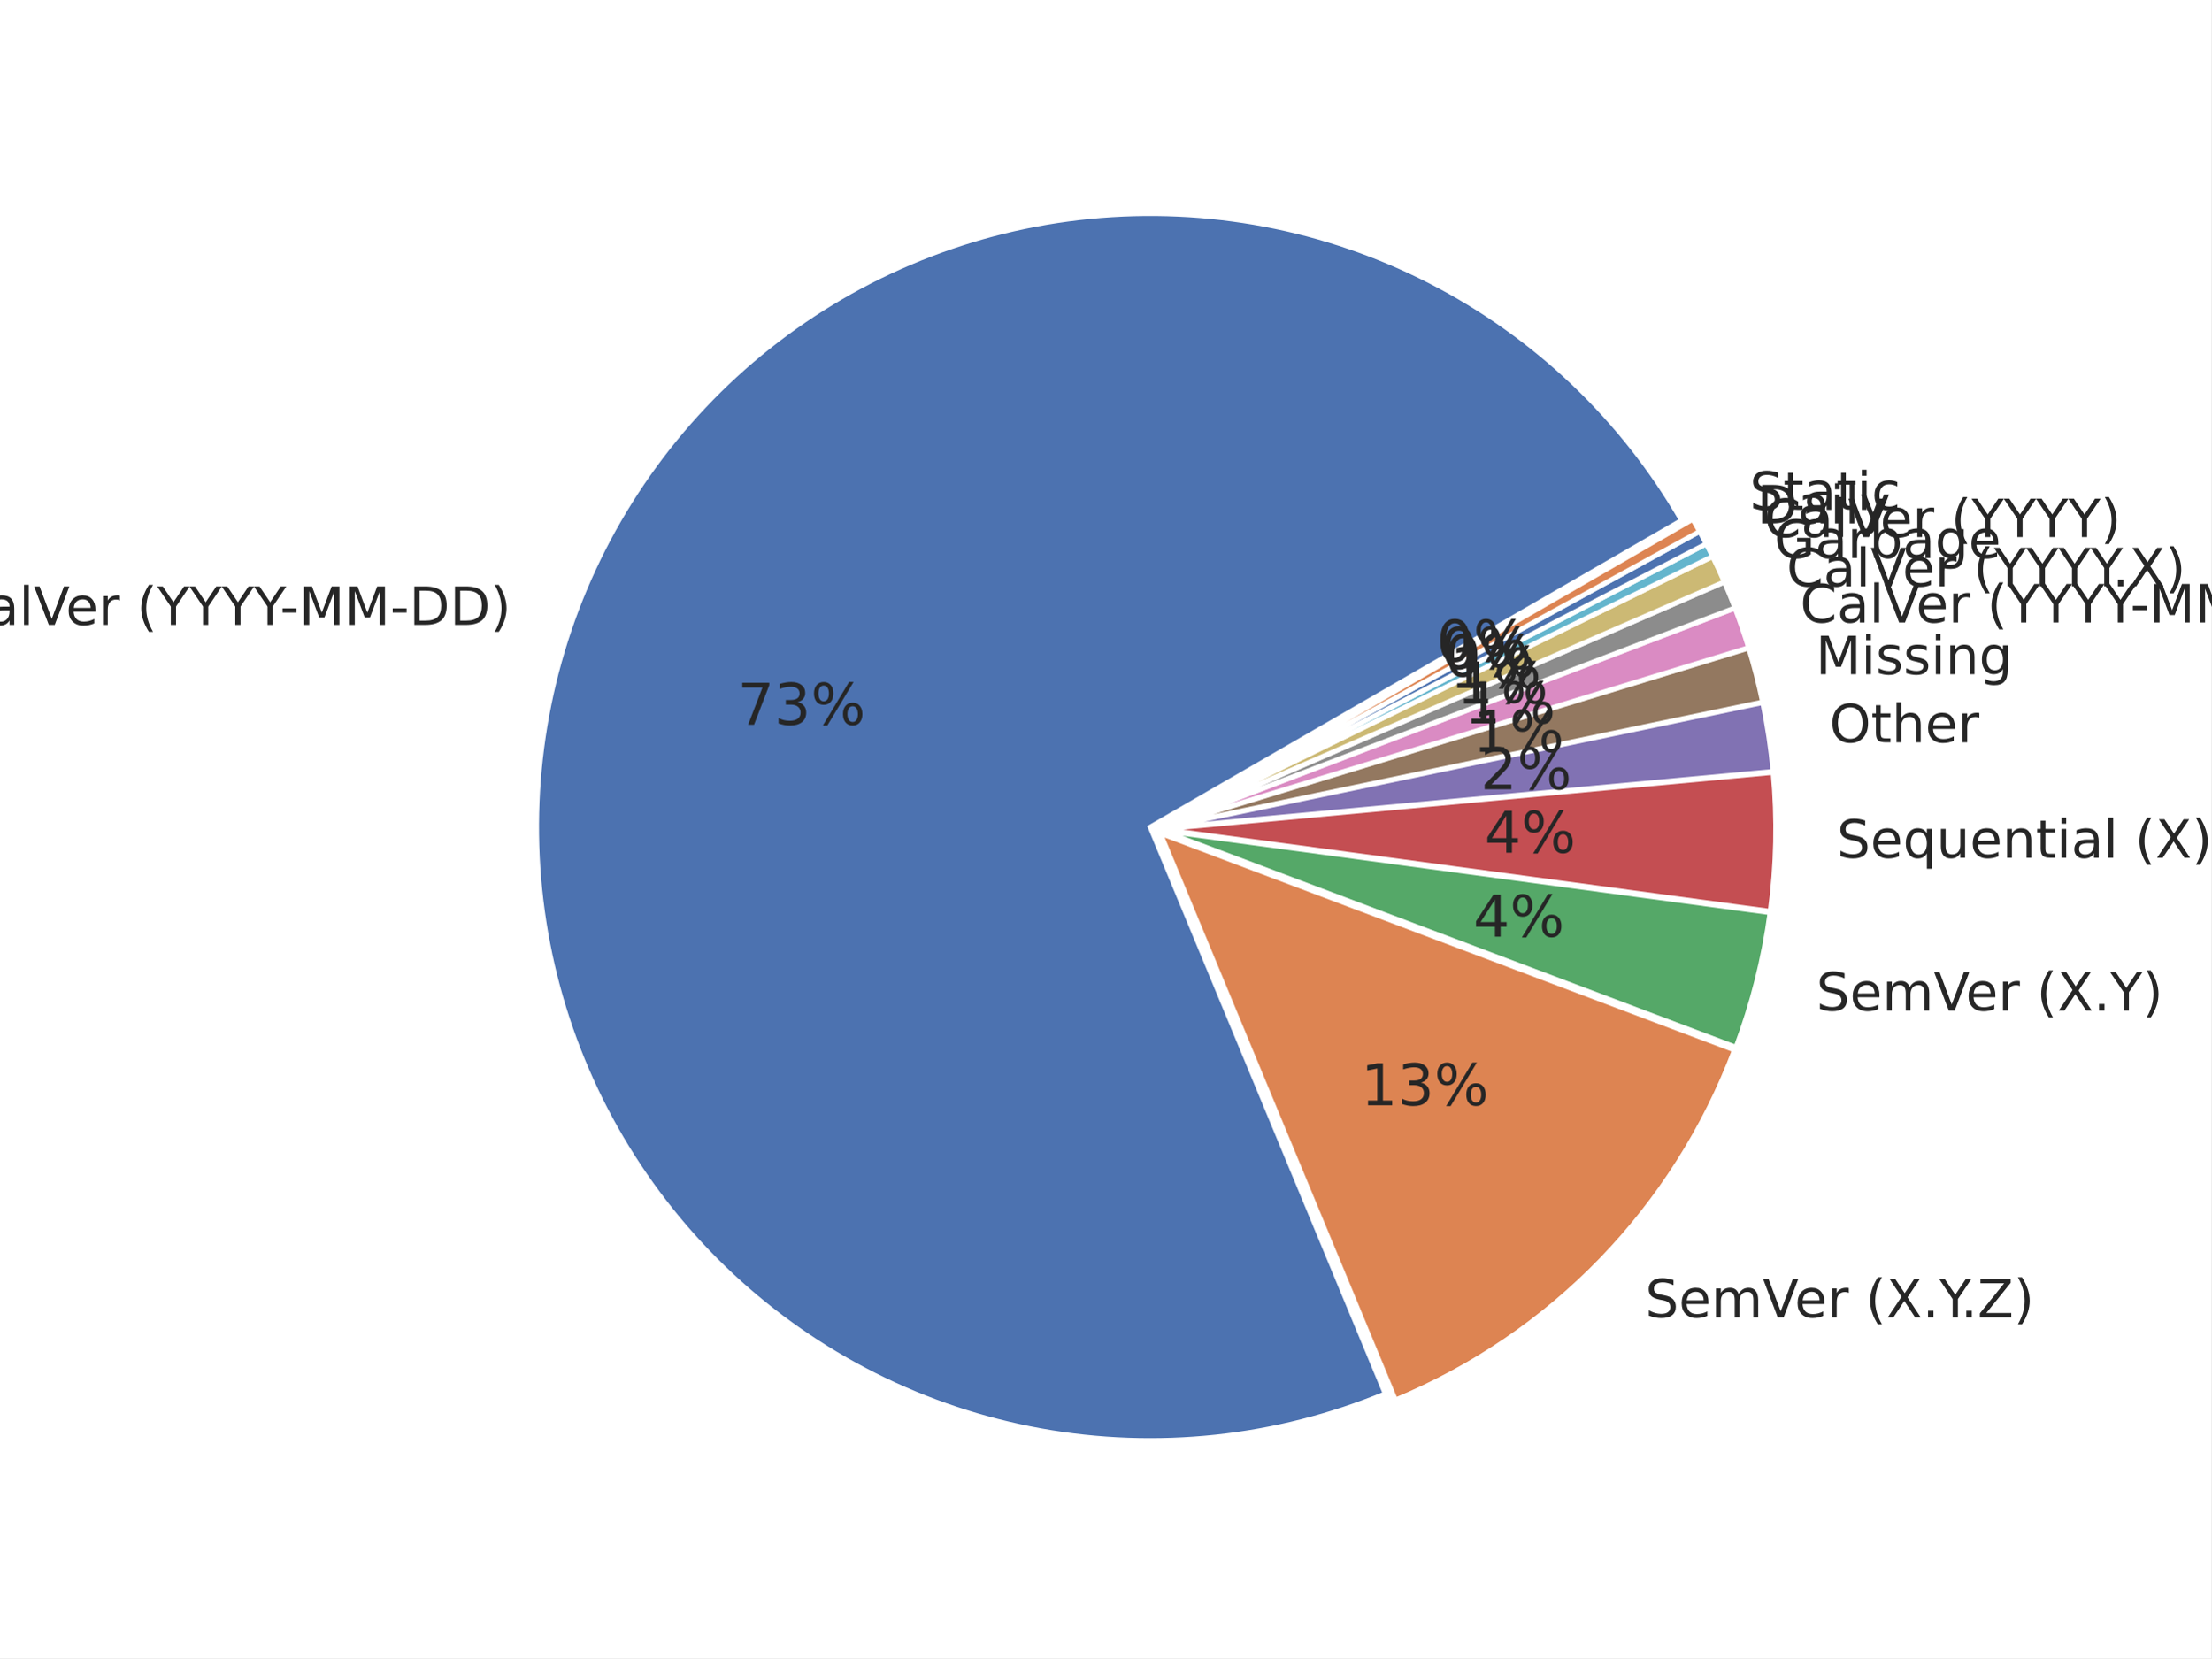
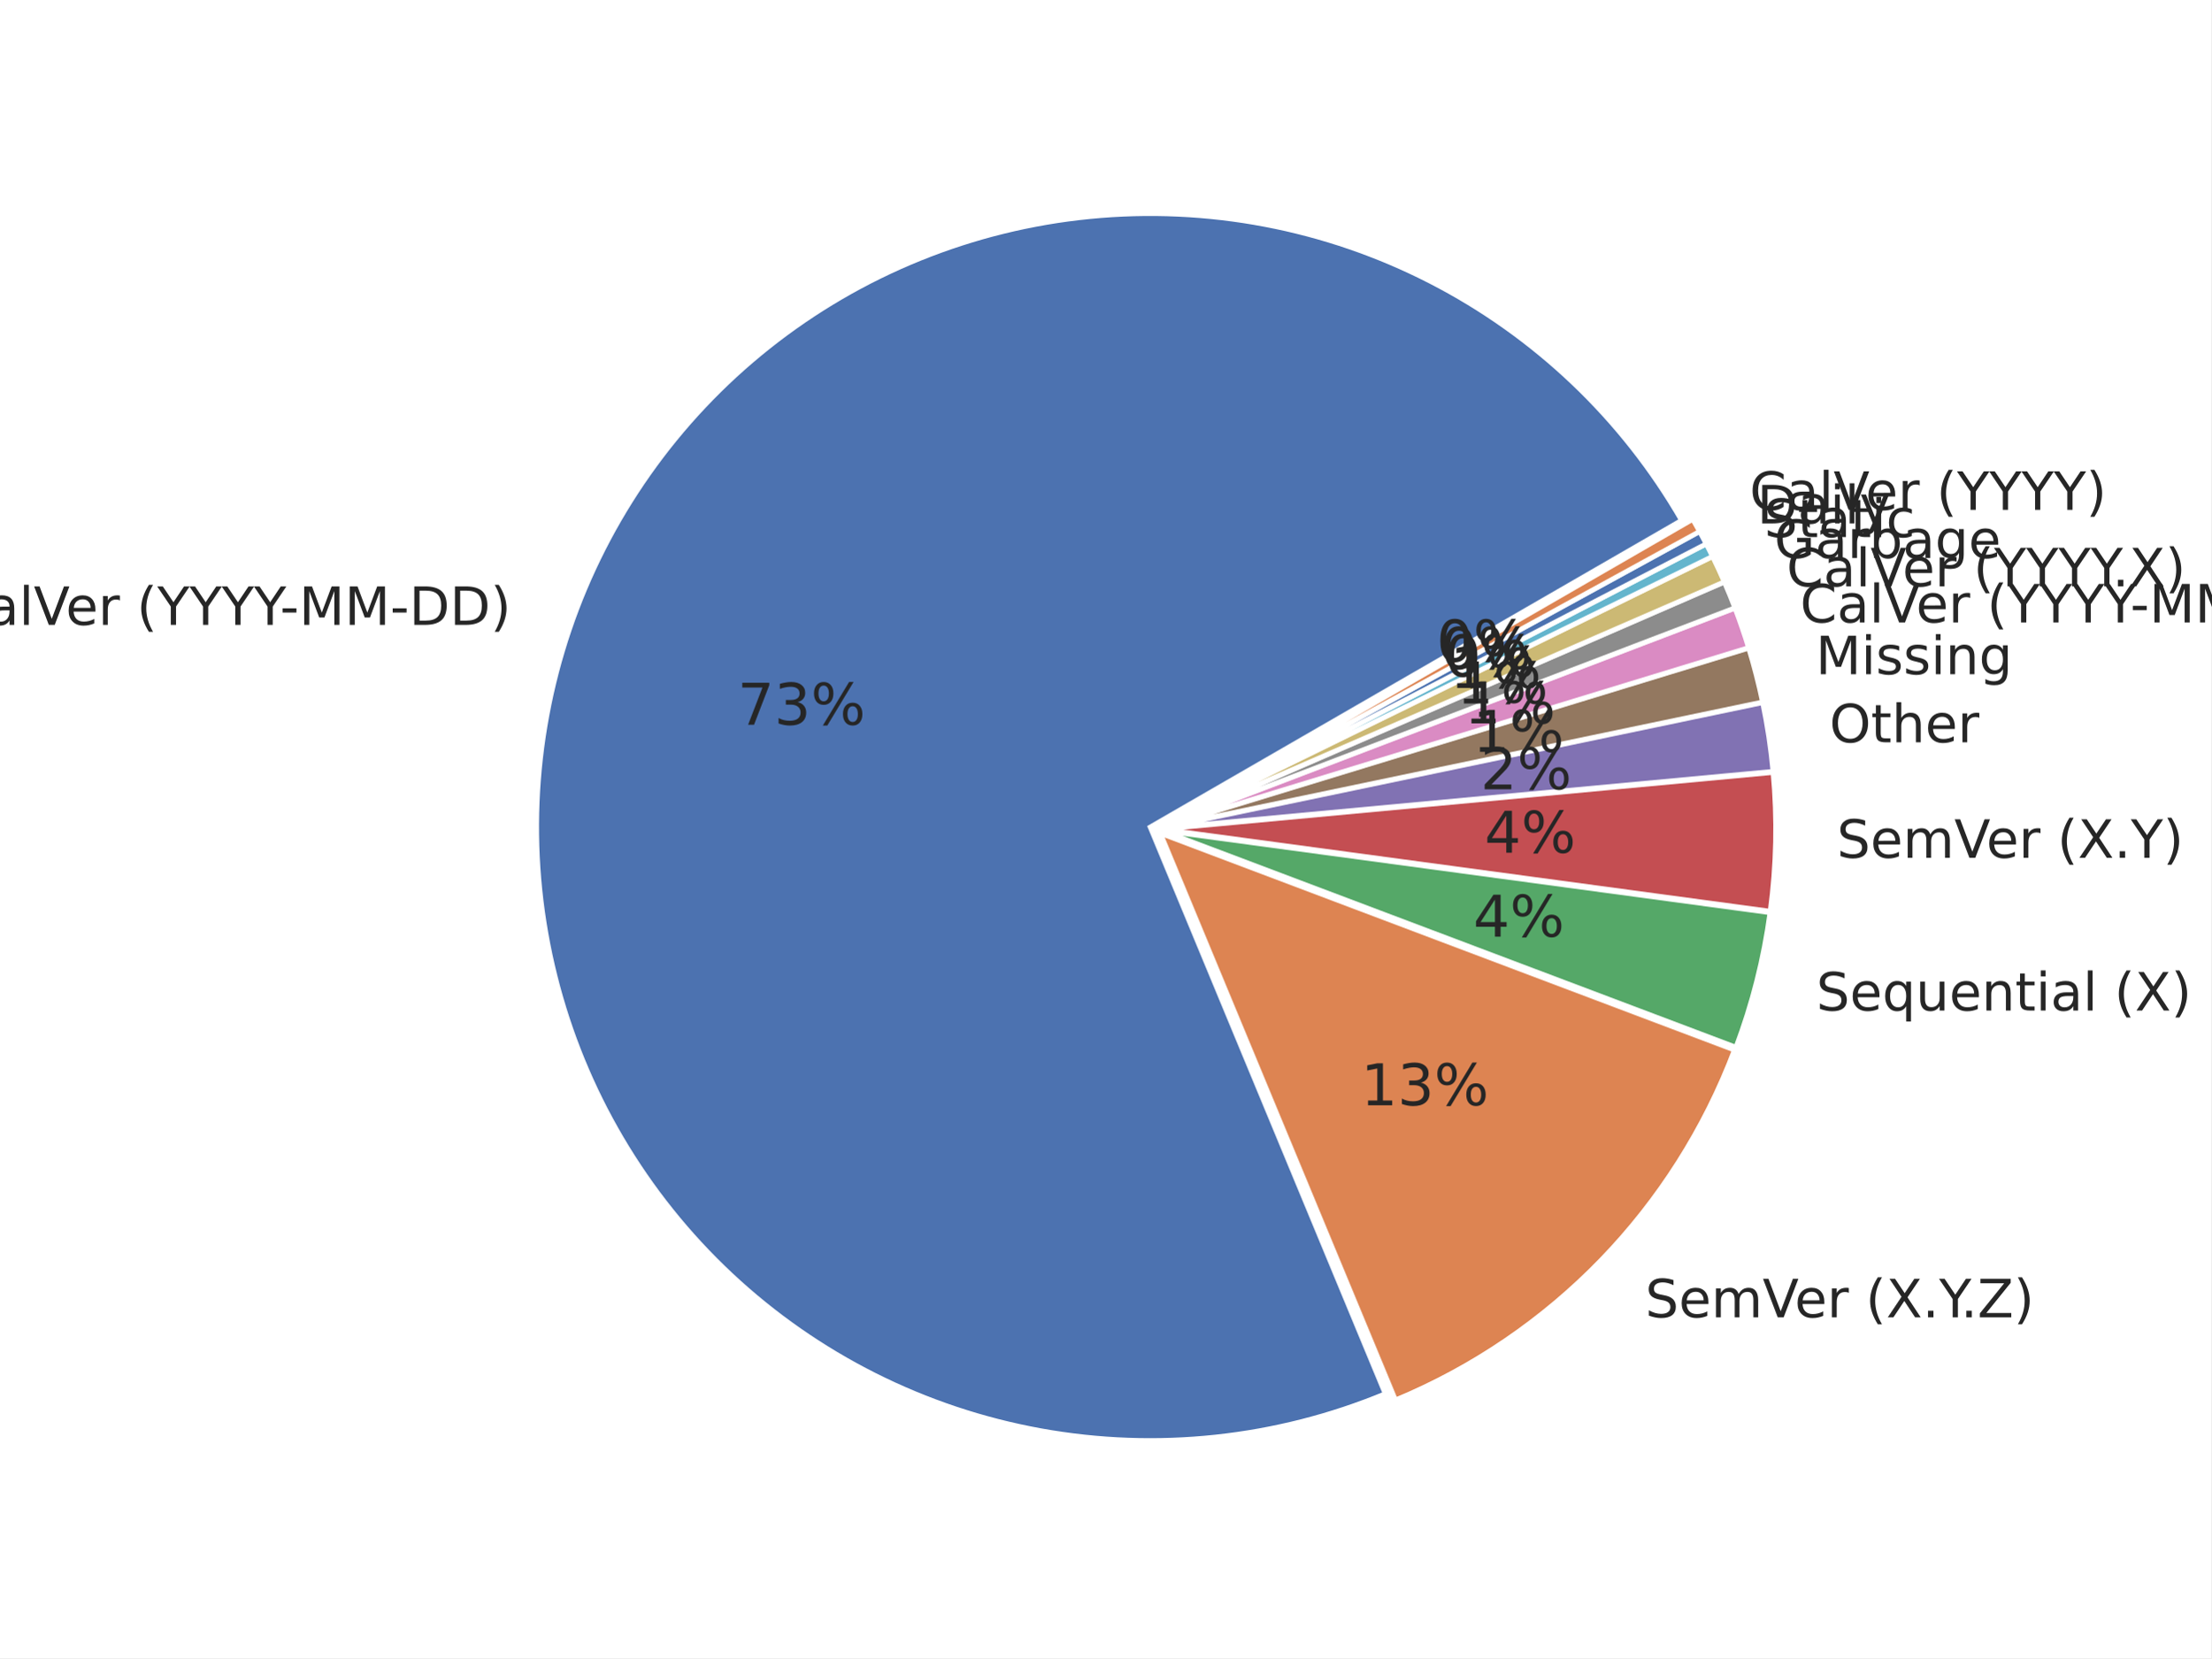
<svg xmlns="http://www.w3.org/2000/svg" xmlns:xlink="http://www.w3.org/1999/xlink" width="460.8pt" height="345.6pt" viewBox="0 0 460.8 345.6" version="1.1">
  <defs>
    <style type="text/css">*{stroke-linejoin: round; stroke-linecap: butt}</style>
  </defs>
  <g id="figure_1">
    <g id="patch_1">
      <path d="M 0 345.6  L 460.8 345.6  L 460.8 0  L 0 0  z " style="fill: #ffffff" />
    </g>
    <g id="axes_1">
      <g id="matplotlib.axis_1" />
      <g id="matplotlib.axis_2" />
      <g id="patch_2">
        <path d="M 350.442 108.453  C 338.152 87.168 319.983 69.87 298.12 58.642  C 276.256 47.413 251.612 42.722 227.152 45.134  C 202.693 47.546 179.44 56.96 160.19 72.243  C 140.941 87.526 126.501 108.039 118.606 131.315  C 110.711 154.591 109.691 179.656 115.671 203.496  C 121.65 227.336 134.377 248.954 152.322 265.749  C 170.267 282.545 192.679 293.815 216.862 298.205  C 241.045 302.595 265.989 299.921 288.691 290.504  L 239.701 172.389  z " style="fill: #4c72b0; stroke: #ffffff; stroke-linejoin: miter" />
      </g>
      <g id="patch_3">
        <path d="M 290.821 291.805  C 306.952 285.114 321.542 275.19 333.691 262.644  C 345.839 250.099 355.29 235.197 361.459 218.86  L 241.831 173.69  z " style="fill: #dd8452; stroke: #ffffff; stroke-linejoin: miter" />
      </g>
      <g id="patch_4">
        <path d="M 361.78 218.284  C 363.488 213.76 364.938 209.143 366.123 204.455  C 367.309 199.767 368.227 195.015 368.874 190.223  L 242.152 173.113  z " style="fill: #55a868; stroke: #ffffff; stroke-linejoin: miter" />
      </g>
      <g id="patch_5">
        <path d="M 368.913 189.937  C 369.56 185.144 369.934 180.32 370.035 175.485  C 370.135 170.651 369.962 165.815 369.514 161  L 242.191 172.827  z " style="fill: #c44e52; stroke: #ffffff; stroke-linejoin: miter" />
      </g>
      <g id="patch_6">
        <path d="M 369.501 160.783  C 369.277 158.376 368.985 155.976 368.626 153.586  C 368.266 151.195 367.839 148.816 367.344 146.449  L 242.177 172.61  z " style="fill: #8172b3; stroke: #ffffff; stroke-linejoin: miter" />
      </g>
      <g id="patch_7">
        <path d="M 367.318 146.322  C 366.922 144.429 366.484 142.545 366.003 140.672  C 365.522 138.799 364.998 136.937 364.433 135.088  L 242.151 172.482  z " style="fill: #937860; stroke: #ffffff; stroke-linejoin: miter" />
      </g>
      <g id="patch_8">
        <path d="M 364.404 134.991  C 363.98 133.604 363.532 132.224 363.061 130.853  C 362.59 129.481 362.096 128.117 361.578 126.763  L 242.122 172.385  z " style="fill: #da8bc3; stroke: #ffffff; stroke-linejoin: miter" />
      </g>
      <g id="patch_9">
        <path d="M 361.553 126.695  C 361.208 125.792 360.852 124.892 360.487 123.997  C 360.122 123.102 359.746 122.211 359.361 121.324  L 242.096 172.317  z " style="fill: #8c8c8c; stroke: #ffffff; stroke-linejoin: miter" />
      </g>
      <g id="patch_10">
        <path d="M 359.338 121.271  C 358.952 120.384 358.556 119.502 358.151 118.624  C 357.745 117.747 357.33 116.874 356.904 116.005  L 242.073 172.264  z " style="fill: #ccb974; stroke: #ffffff; stroke-linejoin: miter" />
      </g>
      <g id="patch_11">
        <path d="M 356.885 115.966  C 356.673 115.532 356.458 115.099 356.24 114.668  C 356.022 114.236 355.802 113.805 355.58 113.376  L 242.054 172.224  z " style="fill: #64b5cd; stroke: #ffffff; stroke-linejoin: miter" />
      </g>
      <g id="patch_12">
        <path d="M 355.567 113.351  C 355.344 112.921 355.119 112.493 354.892 112.067  C 354.665 111.64 354.435 111.215 354.203 110.791  L 242.041 172.199  z " style="fill: #4c72b0; stroke: #ffffff; stroke-linejoin: miter" />
      </g>
      <g id="patch_13">
        <path d="M 354.189 110.765  C 353.957 110.341 353.722 109.919 353.485 109.497  C 353.248 109.076 353.009 108.656 352.767 108.237  L 242.027 172.173  z " style="fill: #dd8452; stroke: #ffffff; stroke-linejoin: miter" />
      </g>
      <g id="text_1">
        <g style="fill: #262626" transform="translate(-10.45112 130.2426) scale(0.11 -0.11)">
          <defs>
            <path id="DejaVuSans-43" d="M 4122 4306  L 4122 3641  Q 3803 3938 3442 4084  Q 3081 4231 2675 4231  Q 1875 4231 1450 3742  Q 1025 3253 1025 2328  Q 1025 1406 1450 917  Q 1875 428 2675 428  Q 3081 428 3442 575  Q 3803 722 4122 1019  L 4122 359  Q 3791 134 3420 21  Q 3050 -91 2638 -91  Q 1578 -91 968 557  Q 359 1206 359 2328  Q 359 3453 968 4101  Q 1578 4750 2638 4750  Q 3056 4750 3426 4639  Q 3797 4528 4122 4306  z " transform="scale(0.015625)" />
            <path id="DejaVuSans-61" d="M 2194 1759  Q 1497 1759 1228 1600  Q 959 1441 959 1056  Q 959 750 1161 570  Q 1363 391 1709 391  Q 2188 391 2477 730  Q 2766 1069 2766 1631  L 2766 1759  L 2194 1759  z M 3341 1997  L 3341 0  L 2766 0  L 2766 531  Q 2569 213 2275 61  Q 1981 -91 1556 -91  Q 1019 -91 701 211  Q 384 513 384 1019  Q 384 1609 779 1909  Q 1175 2209 1959 2209  L 2766 2209  L 2766 2266  Q 2766 2663 2505 2880  Q 2244 3097 1772 3097  Q 1472 3097 1187 3025  Q 903 2953 641 2809  L 641 3341  Q 956 3463 1253 3523  Q 1550 3584 1831 3584  Q 2591 3584 2966 3190  Q 3341 2797 3341 1997  z " transform="scale(0.015625)" />
            <path id="DejaVuSans-6c" d="M 603 4863  L 1178 4863  L 1178 0  L 603 0  L 603 4863  z " transform="scale(0.015625)" />
            <path id="DejaVuSans-56" d="M 1831 0  L 50 4666  L 709 4666  L 2188 738  L 3669 4666  L 4325 4666  L 2547 0  L 1831 0  z " transform="scale(0.015625)" />
            <path id="DejaVuSans-65" d="M 3597 1894  L 3597 1613  L 953 1613  Q 991 1019 1311 708  Q 1631 397 2203 397  Q 2534 397 2845 478  Q 3156 559 3463 722  L 3463 178  Q 3153 47 2828 -22  Q 2503 -91 2169 -91  Q 1331 -91 842 396  Q 353 884 353 1716  Q 353 2575 817 3079  Q 1281 3584 2069 3584  Q 2775 3584 3186 3129  Q 3597 2675 3597 1894  z M 3022 2063  Q 3016 2534 2758 2815  Q 2500 3097 2075 3097  Q 1594 3097 1305 2825  Q 1016 2553 972 2059  L 3022 2063  z " transform="scale(0.015625)" />
            <path id="DejaVuSans-72" d="M 2631 2963  Q 2534 3019 2420 3045  Q 2306 3072 2169 3072  Q 1681 3072 1420 2755  Q 1159 2438 1159 1844  L 1159 0  L 581 0  L 581 3500  L 1159 3500  L 1159 2956  Q 1341 3275 1631 3429  Q 1922 3584 2338 3584  Q 2397 3584 2469 3576  Q 2541 3569 2628 3553  L 2631 2963  z " transform="scale(0.015625)" />
            <path id="DejaVuSans-20" transform="scale(0.015625)" />
            <path id="DejaVuSans-28" d="M 1984 4856  Q 1566 4138 1362 3434  Q 1159 2731 1159 2009  Q 1159 1288 1364 580  Q 1569 -128 1984 -844  L 1484 -844  Q 1016 -109 783 600  Q 550 1309 550 2009  Q 550 2706 781 3412  Q 1013 4119 1484 4856  L 1984 4856  z " transform="scale(0.015625)" />
            <path id="DejaVuSans-59" d="M -13 4666  L 666 4666  L 1959 2747  L 3244 4666  L 3922 4666  L 2272 2222  L 2272 0  L 1638 0  L 1638 2222  L -13 4666  z " transform="scale(0.015625)" />
            <path id="DejaVuSans-2d" d="M 313 2009  L 1997 2009  L 1997 1497  L 313 1497  L 313 2009  z " transform="scale(0.015625)" />
            <path id="DejaVuSans-4d" d="M 628 4666  L 1569 4666  L 2759 1491  L 3956 4666  L 4897 4666  L 4897 0  L 4281 0  L 4281 4097  L 3078 897  L 2444 897  L 1241 4097  L 1241 0  L 628 0  L 628 4666  z " transform="scale(0.015625)" />
            <path id="DejaVuSans-44" d="M 1259 4147  L 1259 519  L 2022 519  Q 2988 519 3436 956  Q 3884 1394 3884 2338  Q 3884 3275 3436 3711  Q 2988 4147 2022 4147  L 1259 4147  z M 628 4666  L 1925 4666  Q 3281 4666 3915 4102  Q 4550 3538 4550 2338  Q 4550 1131 3912 565  Q 3275 0 1925 0  L 628 0  L 628 4666  z " transform="scale(0.015625)" />
            <path id="DejaVuSans-29" d="M 513 4856  L 1013 4856  Q 1481 4119 1714 3412  Q 1947 2706 1947 2009  Q 1947 1309 1714 600  Q 1481 -109 1013 -844  L 513 -844  Q 928 -128 1133 580  Q 1338 1288 1338 2009  Q 1338 2731 1133 3434  Q 928 4138 513 4856  z " transform="scale(0.015625)" />
          </defs>
          <use xlink:href="#DejaVuSans-43" />
          <use xlink:href="#DejaVuSans-61" transform="translate(69.82422 0)" />
          <use xlink:href="#DejaVuSans-6c" transform="translate(131.1035 0)" />
          <use xlink:href="#DejaVuSans-56" transform="translate(158.8867 0)" />
          <use xlink:href="#DejaVuSans-65" transform="translate(219.5449 0)" />
          <use xlink:href="#DejaVuSans-72" transform="translate(281.0684 0)" />
          <use xlink:href="#DejaVuSans-20" transform="translate(322.1816 0)" />
          <use xlink:href="#DejaVuSans-28" transform="translate(353.9688 0)" />
          <use xlink:href="#DejaVuSans-59" transform="translate(392.9824 0)" />
          <use xlink:href="#DejaVuSans-59" transform="translate(454.0664 0)" />
          <use xlink:href="#DejaVuSans-59" transform="translate(515.1504 0)" />
          <use xlink:href="#DejaVuSans-59" transform="translate(576.2344 0)" />
          <use xlink:href="#DejaVuSans-2d" transform="translate(625.4434 0)" />
          <use xlink:href="#DejaVuSans-4d" transform="translate(661.5273 0)" />
          <use xlink:href="#DejaVuSans-4d" transform="translate(747.8066 0)" />
          <use xlink:href="#DejaVuSans-2d" transform="translate(834.0859 0)" />
          <use xlink:href="#DejaVuSans-44" transform="translate(870.1699 0)" />
          <use xlink:href="#DejaVuSans-44" transform="translate(947.1719 0)" />
          <use xlink:href="#DejaVuSans-29" transform="translate(1024.174 0)" />
        </g>
      </g>
      <g id="text_2">
        <g style="fill: #262626" transform="translate(153.7079 151.0558) scale(0.12 -0.12)">
          <defs>
            <path id="DejaVuSans-37" d="M 525 4666  L 3525 4666  L 3525 4397  L 1831 0  L 1172 0  L 2766 4134  L 525 4134  L 525 4666  z " transform="scale(0.015625)" />
            <path id="DejaVuSans-33" d="M 2597 2516  Q 3050 2419 3304 2112  Q 3559 1806 3559 1356  Q 3559 666 3084 287  Q 2609 -91 1734 -91  Q 1441 -91 1130 -33  Q 819 25 488 141  L 488 750  Q 750 597 1062 519  Q 1375 441 1716 441  Q 2309 441 2620 675  Q 2931 909 2931 1356  Q 2931 1769 2642 2001  Q 2353 2234 1838 2234  L 1294 2234  L 1294 2753  L 1863 2753  Q 2328 2753 2575 2939  Q 2822 3125 2822 3475  Q 2822 3834 2567 4026  Q 2313 4219 1838 4219  Q 1578 4219 1281 4162  Q 984 4106 628 3988  L 628 4550  Q 988 4650 1302 4700  Q 1616 4750 1894 4750  Q 2613 4750 3031 4423  Q 3450 4097 3450 3541  Q 3450 3153 3228 2886  Q 3006 2619 2597 2516  z " transform="scale(0.015625)" />
            <path id="DejaVuSans-25" d="M 4653 2053  Q 4381 2053 4226 1822  Q 4072 1591 4072 1178  Q 4072 772 4226 539  Q 4381 306 4653 306  Q 4919 306 5073 539  Q 5228 772 5228 1178  Q 5228 1588 5073 1820  Q 4919 2053 4653 2053  z M 4653 2450  Q 5147 2450 5437 2106  Q 5728 1763 5728 1178  Q 5728 594 5436 251  Q 5144 -91 4653 -91  Q 4153 -91 3862 251  Q 3572 594 3572 1178  Q 3572 1766 3864 2108  Q 4156 2450 4653 2450  z M 1428 4353  Q 1159 4353 1004 4120  Q 850 3888 850 3481  Q 850 3069 1003 2837  Q 1156 2606 1428 2606  Q 1700 2606 1854 2837  Q 2009 3069 2009 3481  Q 2009 3884 1853 4118  Q 1697 4353 1428 4353  z M 4250 4750  L 4750 4750  L 1831 -91  L 1331 -91  L 4250 4750  z M 1428 4750  Q 1922 4750 2215 4408  Q 2509 4066 2509 3481  Q 2509 2891 2217 2550  Q 1925 2209 1428 2209  Q 931 2209 642 2551  Q 353 2894 353 3481  Q 353 4063 643 4406  Q 934 4750 1428 4750  z " transform="scale(0.015625)" />
          </defs>
          <use xlink:href="#DejaVuSans-37" />
          <use xlink:href="#DejaVuSans-33" transform="translate(63.62305 0)" />
          <use xlink:href="#DejaVuSans-25" transform="translate(127.2461 0)" />
        </g>
      </g>
      <g id="text_3">
        <g style="fill: #262626" transform="translate(342.877 274.5751) scale(0.11 -0.11)">
          <defs>
            <path id="DejaVuSans-53" d="M 3425 4513  L 3425 3897  Q 3066 4069 2747 4153  Q 2428 4238 2131 4238  Q 1616 4238 1336 4038  Q 1056 3838 1056 3469  Q 1056 3159 1242 3001  Q 1428 2844 1947 2747  L 2328 2669  Q 3034 2534 3370 2195  Q 3706 1856 3706 1288  Q 3706 609 3251 259  Q 2797 -91 1919 -91  Q 1588 -91 1214 -16  Q 841 59 441 206  L 441 856  Q 825 641 1194 531  Q 1563 422 1919 422  Q 2459 422 2753 634  Q 3047 847 3047 1241  Q 3047 1584 2836 1778  Q 2625 1972 2144 2069  L 1759 2144  Q 1053 2284 737 2584  Q 422 2884 422 3419  Q 422 4038 858 4394  Q 1294 4750 2059 4750  Q 2388 4750 2728 4690  Q 3069 4631 3425 4513  z " transform="scale(0.015625)" />
            <path id="DejaVuSans-6d" d="M 3328 2828  Q 3544 3216 3844 3400  Q 4144 3584 4550 3584  Q 5097 3584 5394 3201  Q 5691 2819 5691 2113  L 5691 0  L 5113 0  L 5113 2094  Q 5113 2597 4934 2840  Q 4756 3084 4391 3084  Q 3944 3084 3684 2787  Q 3425 2491 3425 1978  L 3425 0  L 2847 0  L 2847 2094  Q 2847 2600 2669 2842  Q 2491 3084 2119 3084  Q 1678 3084 1418 2786  Q 1159 2488 1159 1978  L 1159 0  L 581 0  L 581 3500  L 1159 3500  L 1159 2956  Q 1356 3278 1631 3431  Q 1906 3584 2284 3584  Q 2666 3584 2933 3390  Q 3200 3197 3328 2828  z " transform="scale(0.015625)" />
            <path id="DejaVuSans-58" d="M 403 4666  L 1081 4666  L 2241 2931  L 3406 4666  L 4084 4666  L 2584 2425  L 4184 0  L 3506 0  L 2194 1984  L 872 0  L 191 0  L 1856 2491  L 403 4666  z " transform="scale(0.015625)" />
            <path id="DejaVuSans-2e" d="M 684 794  L 1344 794  L 1344 0  L 684 0  L 684 794  z " transform="scale(0.015625)" />
            <path id="DejaVuSans-5a" d="M 359 4666  L 4025 4666  L 4025 4184  L 1075 531  L 4097 531  L 4097 0  L 288 0  L 288 481  L 3238 4134  L 359 4134  L 359 4666  z " transform="scale(0.015625)" />
          </defs>
          <use xlink:href="#DejaVuSans-53" />
          <use xlink:href="#DejaVuSans-65" transform="translate(63.47656 0)" />
          <use xlink:href="#DejaVuSans-6d" transform="translate(125 0)" />
          <use xlink:href="#DejaVuSans-56" transform="translate(222.4121 0)" />
          <use xlink:href="#DejaVuSans-65" transform="translate(283.0703 0)" />
          <use xlink:href="#DejaVuSans-72" transform="translate(344.5938 0)" />
          <use xlink:href="#DejaVuSans-20" transform="translate(385.707 0)" />
          <use xlink:href="#DejaVuSans-28" transform="translate(417.4941 0)" />
          <use xlink:href="#DejaVuSans-58" transform="translate(456.5078 0)" />
          <use xlink:href="#DejaVuSans-2e" transform="translate(525.0137 0)" />
          <use xlink:href="#DejaVuSans-59" transform="translate(556.8008 0)" />
          <use xlink:href="#DejaVuSans-2e" transform="translate(597.6348 0)" />
          <use xlink:href="#DejaVuSans-5a" transform="translate(629.4219 0)" />
          <use xlink:href="#DejaVuSans-29" transform="translate(697.9277 0)" />
        </g>
      </g>
      <g id="text_4">
        <g style="fill: #262626" transform="translate(283.6109 230.3736) scale(0.12 -0.12)">
          <defs>
            <path id="DejaVuSans-31" d="M 794 531  L 1825 531  L 1825 4091  L 703 3866  L 703 4441  L 1819 4666  L 2450 4666  L 2450 531  L 3481 531  L 3481 0  L 794 0  L 794 531  z " transform="scale(0.015625)" />
          </defs>
          <use xlink:href="#DejaVuSans-31" />
          <use xlink:href="#DejaVuSans-33" transform="translate(63.62305 0)" />
          <use xlink:href="#DejaVuSans-25" transform="translate(127.2461 0)" />
        </g>
      </g>
      <g id="text_5">
        <g style="fill: #262626" transform="translate(378.5206 210.6242) scale(0.11 -0.11)">
-           <use xlink:href="#DejaVuSans-53" />
-           <use xlink:href="#DejaVuSans-65" transform="translate(63.47656 0)" />
-           <use xlink:href="#DejaVuSans-6d" transform="translate(125 0)" />
-           <use xlink:href="#DejaVuSans-56" transform="translate(222.4121 0)" />
-           <use xlink:href="#DejaVuSans-65" transform="translate(283.0703 0)" />
-           <use xlink:href="#DejaVuSans-72" transform="translate(344.5938 0)" />
-           <use xlink:href="#DejaVuSans-20" transform="translate(385.707 0)" />
-           <use xlink:href="#DejaVuSans-28" transform="translate(417.4941 0)" />
-           <use xlink:href="#DejaVuSans-58" transform="translate(456.5078 0)" />
-           <use xlink:href="#DejaVuSans-2e" transform="translate(525.0137 0)" />
-           <use xlink:href="#DejaVuSans-59" transform="translate(556.8008 0)" />
-           <use xlink:href="#DejaVuSans-29" transform="translate(617.8848 0)" />
-         </g>
-       </g>
-       <g id="text_6">
-         <g style="fill: #262626" transform="translate(307.0164 195.2295) scale(0.12 -0.12)">
-           <defs>
-             <path id="DejaVuSans-34" d="M 2419 4116  L 825 1625  L 2419 1625  L 2419 4116  z M 2253 4666  L 3047 4666  L 3047 1625  L 3713 1625  L 3713 1100  L 3047 1100  L 3047 0  L 2419 0  L 2419 1100  L 313 1100  L 313 1709  L 2253 4666  z " transform="scale(0.015625)" />
-           </defs>
-           <use xlink:href="#DejaVuSans-34" />
-           <use xlink:href="#DejaVuSans-25" transform="translate(63.62305 0)" />
-         </g>
-       </g>
-       <g id="text_7">
-         <g style="fill: #262626" transform="translate(382.8194 178.7863) scale(0.11 -0.11)">
          <defs>
            <path id="DejaVuSans-71" d="M 947 1747  Q 947 1113 1208 752  Q 1469 391 1925 391  Q 2381 391 2643 752  Q 2906 1113 2906 1747  Q 2906 2381 2643 2742  Q 2381 3103 1925 3103  Q 1469 3103 1208 2742  Q 947 2381 947 1747  z M 2906 525  Q 2725 213 2448 61  Q 2172 -91 1784 -91  Q 1150 -91 751 415  Q 353 922 353 1747  Q 353 2572 751 3078  Q 1150 3584 1784 3584  Q 2172 3584 2448 3432  Q 2725 3281 2906 2969  L 2906 3500  L 3481 3500  L 3481 -1331  L 2906 -1331  L 2906 525  z " transform="scale(0.015625)" />
            <path id="DejaVuSans-75" d="M 544 1381  L 544 3500  L 1119 3500  L 1119 1403  Q 1119 906 1312 657  Q 1506 409 1894 409  Q 2359 409 2629 706  Q 2900 1003 2900 1516  L 2900 3500  L 3475 3500  L 3475 0  L 2900 0  L 2900 538  Q 2691 219 2414 64  Q 2138 -91 1772 -91  Q 1169 -91 856 284  Q 544 659 544 1381  z M 1991 3584  L 1991 3584  z " transform="scale(0.015625)" />
            <path id="DejaVuSans-6e" d="M 3513 2113  L 3513 0  L 2938 0  L 2938 2094  Q 2938 2591 2744 2837  Q 2550 3084 2163 3084  Q 1697 3084 1428 2787  Q 1159 2491 1159 1978  L 1159 0  L 581 0  L 581 3500  L 1159 3500  L 1159 2956  Q 1366 3272 1645 3428  Q 1925 3584 2291 3584  Q 2894 3584 3203 3211  Q 3513 2838 3513 2113  z " transform="scale(0.015625)" />
            <path id="DejaVuSans-74" d="M 1172 4494  L 1172 3500  L 2356 3500  L 2356 3053  L 1172 3053  L 1172 1153  Q 1172 725 1289 603  Q 1406 481 1766 481  L 2356 481  L 2356 0  L 1766 0  Q 1100 0 847 248  Q 594 497 594 1153  L 594 3053  L 172 3053  L 172 3500  L 594 3500  L 594 4494  L 1172 4494  z " transform="scale(0.015625)" />
            <path id="DejaVuSans-69" d="M 603 3500  L 1178 3500  L 1178 0  L 603 0  L 603 3500  z M 603 4863  L 1178 4863  L 1178 4134  L 603 4134  L 603 4863  z " transform="scale(0.015625)" />
          </defs>
          <use xlink:href="#DejaVuSans-53" />
          <use xlink:href="#DejaVuSans-65" transform="translate(63.47656 0)" />
          <use xlink:href="#DejaVuSans-71" transform="translate(125 0)" />
          <use xlink:href="#DejaVuSans-75" transform="translate(188.4766 0)" />
          <use xlink:href="#DejaVuSans-65" transform="translate(251.8555 0)" />
          <use xlink:href="#DejaVuSans-6e" transform="translate(313.3789 0)" />
          <use xlink:href="#DejaVuSans-74" transform="translate(376.7578 0)" />
          <use xlink:href="#DejaVuSans-69" transform="translate(415.9668 0)" />
          <use xlink:href="#DejaVuSans-61" transform="translate(443.75 0)" />
          <use xlink:href="#DejaVuSans-6c" transform="translate(505.0293 0)" />
          <use xlink:href="#DejaVuSans-20" transform="translate(532.8125 0)" />
          <use xlink:href="#DejaVuSans-28" transform="translate(564.5996 0)" />
          <use xlink:href="#DejaVuSans-58" transform="translate(603.6133 0)" />
          <use xlink:href="#DejaVuSans-29" transform="translate(672.1191 0)" />
+         </g>
+       </g>
+       <g id="text_6">
+         <g style="fill: #262626" transform="translate(307.0164 195.2295) scale(0.12 -0.12)">
+           <defs>
+             <path id="DejaVuSans-34" d="M 2419 4116  L 825 1625  L 2419 1625  L 2419 4116  z M 2253 4666  L 3047 4666  L 3047 1625  L 3713 1625  L 3713 1100  L 3047 1100  L 3047 0  L 2419 0  L 2419 1100  L 313 1100  L 313 1709  L 2253 4666  z " transform="scale(0.015625)" />
+           </defs>
+           <use xlink:href="#DejaVuSans-34" />
+           <use xlink:href="#DejaVuSans-25" transform="translate(63.62305 0)" />
+         </g>
+       </g>
+       <g id="text_7">
+         <g style="fill: #262626" transform="translate(382.8194 178.7863) scale(0.11 -0.11)">
+           <use xlink:href="#DejaVuSans-53" />
+           <use xlink:href="#DejaVuSans-65" transform="translate(63.47656 0)" />
+           <use xlink:href="#DejaVuSans-6d" transform="translate(125 0)" />
+           <use xlink:href="#DejaVuSans-56" transform="translate(222.4121 0)" />
+           <use xlink:href="#DejaVuSans-65" transform="translate(283.0703 0)" />
+           <use xlink:href="#DejaVuSans-72" transform="translate(344.5938 0)" />
+           <use xlink:href="#DejaVuSans-20" transform="translate(385.707 0)" />
+           <use xlink:href="#DejaVuSans-28" transform="translate(417.4941 0)" />
+           <use xlink:href="#DejaVuSans-58" transform="translate(456.5078 0)" />
+           <use xlink:href="#DejaVuSans-2e" transform="translate(525.0137 0)" />
+           <use xlink:href="#DejaVuSans-59" transform="translate(556.8008 0)" />
+           <use xlink:href="#DejaVuSans-29" transform="translate(617.8848 0)" />
        </g>
      </g>
      <g id="text_8">
        <g style="fill: #262626" transform="translate(309.3788 177.733) scale(0.12 -0.12)">
          <use xlink:href="#DejaVuSans-34" />
          <use xlink:href="#DejaVuSans-25" transform="translate(63.62305 0)" />
        </g>
      </g>
      <g id="text_9">
        <g style="fill: #262626" transform="translate(381.2704 154.7184) scale(0.11 -0.11)">
          <defs>
            <path id="DejaVuSans-4f" d="M 2522 4238  Q 1834 4238 1429 3725  Q 1025 3213 1025 2328  Q 1025 1447 1429 934  Q 1834 422 2522 422  Q 3209 422 3611 934  Q 4013 1447 4013 2328  Q 4013 3213 3611 3725  Q 3209 4238 2522 4238  z M 2522 4750  Q 3503 4750 4090 4092  Q 4678 3434 4678 2328  Q 4678 1225 4090 567  Q 3503 -91 2522 -91  Q 1538 -91 948 565  Q 359 1222 359 2328  Q 359 3434 948 4092  Q 1538 4750 2522 4750  z " transform="scale(0.015625)" />
            <path id="DejaVuSans-68" d="M 3513 2113  L 3513 0  L 2938 0  L 2938 2094  Q 2938 2591 2744 2837  Q 2550 3084 2163 3084  Q 1697 3084 1428 2787  Q 1159 2491 1159 1978  L 1159 0  L 581 0  L 581 4863  L 1159 4863  L 1159 2956  Q 1366 3272 1645 3428  Q 1925 3584 2291 3584  Q 2894 3584 3203 3211  Q 3513 2838 3513 2113  z " transform="scale(0.015625)" />
          </defs>
          <use xlink:href="#DejaVuSans-4f" />
          <use xlink:href="#DejaVuSans-74" transform="translate(78.71094 0)" />
          <use xlink:href="#DejaVuSans-68" transform="translate(117.9199 0)" />
          <use xlink:href="#DejaVuSans-65" transform="translate(181.2988 0)" />
          <use xlink:href="#DejaVuSans-72" transform="translate(242.8223 0)" />
        </g>
      </g>
      <g id="text_10">
        <g style="fill: #262626" transform="translate(308.5275 164.5065) scale(0.12 -0.12)">
          <defs>
            <path id="DejaVuSans-32" d="M 1228 531  L 3431 531  L 3431 0  L 469 0  L 469 531  Q 828 903 1448 1529  Q 2069 2156 2228 2338  Q 2531 2678 2651 2914  Q 2772 3150 2772 3378  Q 2772 3750 2511 3984  Q 2250 4219 1831 4219  Q 1534 4219 1204 4116  Q 875 4013 500 3803  L 500 4441  Q 881 4594 1212 4672  Q 1544 4750 1819 4750  Q 2544 4750 2975 4387  Q 3406 4025 3406 3419  Q 3406 3131 3298 2873  Q 3191 2616 2906 2266  Q 2828 2175 2409 1742  Q 1991 1309 1228 531  z " transform="scale(0.015625)" />
          </defs>
          <use xlink:href="#DejaVuSans-32" />
          <use xlink:href="#DejaVuSans-25" transform="translate(63.62305 0)" />
        </g>
      </g>
      <g id="text_11">
        <g style="fill: #262626" transform="translate(378.3881 140.5263) scale(0.11 -0.11)">
          <defs>
            <path id="DejaVuSans-73" d="M 2834 3397  L 2834 2853  Q 2591 2978 2328 3040  Q 2066 3103 1784 3103  Q 1356 3103 1142 2972  Q 928 2841 928 2578  Q 928 2378 1081 2264  Q 1234 2150 1697 2047  L 1894 2003  Q 2506 1872 2764 1633  Q 3022 1394 3022 966  Q 3022 478 2636 193  Q 2250 -91 1575 -91  Q 1294 -91 989 -36  Q 684 19 347 128  L 347 722  Q 666 556 975 473  Q 1284 391 1588 391  Q 1994 391 2212 530  Q 2431 669 2431 922  Q 2431 1156 2273 1281  Q 2116 1406 1581 1522  L 1381 1569  Q 847 1681 609 1914  Q 372 2147 372 2553  Q 372 3047 722 3315  Q 1072 3584 1716 3584  Q 2034 3584 2315 3537  Q 2597 3491 2834 3397  z " transform="scale(0.015625)" />
            <path id="DejaVuSans-67" d="M 2906 1791  Q 2906 2416 2648 2759  Q 2391 3103 1925 3103  Q 1463 3103 1205 2759  Q 947 2416 947 1791  Q 947 1169 1205 825  Q 1463 481 1925 481  Q 2391 481 2648 825  Q 2906 1169 2906 1791  z M 3481 434  Q 3481 -459 3084 -895  Q 2688 -1331 1869 -1331  Q 1566 -1331 1297 -1286  Q 1028 -1241 775 -1147  L 775 -588  Q 1028 -725 1275 -790  Q 1522 -856 1778 -856  Q 2344 -856 2625 -561  Q 2906 -266 2906 331  L 2906 616  Q 2728 306 2450 153  Q 2172 0 1784 0  Q 1141 0 747 490  Q 353 981 353 1791  Q 353 2603 747 3093  Q 1141 3584 1784 3584  Q 2172 3584 2450 3431  Q 2728 3278 2906 2969  L 2906 3500  L 3481 3500  L 3481 434  z " transform="scale(0.015625)" />
          </defs>
          <use xlink:href="#DejaVuSans-4d" />
          <use xlink:href="#DejaVuSans-69" transform="translate(86.2793 0)" />
          <use xlink:href="#DejaVuSans-73" transform="translate(114.0625 0)" />
          <use xlink:href="#DejaVuSans-73" transform="translate(166.1621 0)" />
          <use xlink:href="#DejaVuSans-69" transform="translate(218.2617 0)" />
          <use xlink:href="#DejaVuSans-6e" transform="translate(246.0449 0)" />
          <use xlink:href="#DejaVuSans-67" transform="translate(309.4238 0)" />
        </g>
      </g>
      <g id="text_12">
        <g style="fill: #262626" transform="translate(306.9436 156.7072) scale(0.12 -0.12)">
          <use xlink:href="#DejaVuSans-31" />
          <use xlink:href="#DejaVuSans-25" transform="translate(63.62305 0)" />
        </g>
      </g>
      <g id="text_13">
        <g style="fill: #262626" transform="translate(375.1549 129.7348) scale(0.11 -0.11)">
          <use xlink:href="#DejaVuSans-43" />
          <use xlink:href="#DejaVuSans-61" transform="translate(69.82422 0)" />
          <use xlink:href="#DejaVuSans-6c" transform="translate(131.1035 0)" />
          <use xlink:href="#DejaVuSans-56" transform="translate(158.8867 0)" />
          <use xlink:href="#DejaVuSans-65" transform="translate(219.5449 0)" />
          <use xlink:href="#DejaVuSans-72" transform="translate(281.0684 0)" />
          <use xlink:href="#DejaVuSans-20" transform="translate(322.1816 0)" />
          <use xlink:href="#DejaVuSans-28" transform="translate(353.9688 0)" />
          <use xlink:href="#DejaVuSans-59" transform="translate(392.9824 0)" />
          <use xlink:href="#DejaVuSans-59" transform="translate(454.0664 0)" />
          <use xlink:href="#DejaVuSans-59" transform="translate(515.1504 0)" />
          <use xlink:href="#DejaVuSans-59" transform="translate(576.2344 0)" />
          <use xlink:href="#DejaVuSans-2d" transform="translate(625.4434 0)" />
          <use xlink:href="#DejaVuSans-4d" transform="translate(661.5273 0)" />
          <use xlink:href="#DejaVuSans-4d" transform="translate(747.8066 0)" />
          <use xlink:href="#DejaVuSans-29" transform="translate(834.0859 0)" />
        </g>
      </g>
      <g id="text_14">
        <g style="fill: #262626" transform="translate(305.1667 150.7768) scale(0.12 -0.12)">
          <use xlink:href="#DejaVuSans-31" />
          <use xlink:href="#DejaVuSans-25" transform="translate(63.62305 0)" />
        </g>
      </g>
      <g id="text_15">
        <g style="fill: #262626" transform="translate(372.3262 122.2004) scale(0.11 -0.11)">
          <use xlink:href="#DejaVuSans-43" />
          <use xlink:href="#DejaVuSans-61" transform="translate(69.82422 0)" />
          <use xlink:href="#DejaVuSans-6c" transform="translate(131.1035 0)" />
          <use xlink:href="#DejaVuSans-56" transform="translate(158.8867 0)" />
          <use xlink:href="#DejaVuSans-65" transform="translate(219.5449 0)" />
          <use xlink:href="#DejaVuSans-72" transform="translate(281.0684 0)" />
          <use xlink:href="#DejaVuSans-20" transform="translate(322.1816 0)" />
          <use xlink:href="#DejaVuSans-28" transform="translate(353.9688 0)" />
          <use xlink:href="#DejaVuSans-59" transform="translate(392.9824 0)" />
          <use xlink:href="#DejaVuSans-59" transform="translate(454.0664 0)" />
          <use xlink:href="#DejaVuSans-59" transform="translate(515.1504 0)" />
          <use xlink:href="#DejaVuSans-59" transform="translate(576.2344 0)" />
          <use xlink:href="#DejaVuSans-2e" transform="translate(617.0684 0)" />
          <use xlink:href="#DejaVuSans-58" transform="translate(648.8555 0)" />
          <use xlink:href="#DejaVuSans-29" transform="translate(717.3613 0)" />
        </g>
      </g>
      <g id="text_16">
        <g style="fill: #262626" transform="translate(303.6123 146.6362) scale(0.12 -0.12)">
          <use xlink:href="#DejaVuSans-31" />
          <use xlink:href="#DejaVuSans-25" transform="translate(63.62305 0)" />
        </g>
      </g>
      <g id="text_17">
        <g style="fill: #262626" transform="translate(369.7587 116.2959) scale(0.11 -0.11)">
          <defs>
            <path id="DejaVuSans-47" d="M 3809 666  L 3809 1919  L 2778 1919  L 2778 2438  L 4434 2438  L 4434 434  Q 4069 175 3628 42  Q 3188 -91 2688 -91  Q 1594 -91 976 548  Q 359 1188 359 2328  Q 359 3472 976 4111  Q 1594 4750 2688 4750  Q 3144 4750 3555 4637  Q 3966 4525 4313 4306  L 4313 3634  Q 3963 3931 3569 4081  Q 3175 4231 2741 4231  Q 1884 4231 1454 3753  Q 1025 3275 1025 2328  Q 1025 1384 1454 906  Q 1884 428 2741 428  Q 3075 428 3337 486  Q 3600 544 3809 666  z " transform="scale(0.015625)" />
            <path id="DejaVuSans-62" d="M 3116 1747  Q 3116 2381 2855 2742  Q 2594 3103 2138 3103  Q 1681 3103 1420 2742  Q 1159 2381 1159 1747  Q 1159 1113 1420 752  Q 1681 391 2138 391  Q 2594 391 2855 752  Q 3116 1113 3116 1747  z M 1159 2969  Q 1341 3281 1617 3432  Q 1894 3584 2278 3584  Q 2916 3584 3314 3078  Q 3713 2572 3713 1747  Q 3713 922 3314 415  Q 2916 -91 2278 -91  Q 1894 -91 1617 61  Q 1341 213 1159 525  L 1159 0  L 581 0  L 581 4863  L 1159 4863  L 1159 2969  z " transform="scale(0.015625)" />
          </defs>
          <use xlink:href="#DejaVuSans-47" />
          <use xlink:href="#DejaVuSans-61" transform="translate(77.49023 0)" />
          <use xlink:href="#DejaVuSans-72" transform="translate(138.7695 0)" />
          <use xlink:href="#DejaVuSans-62" transform="translate(179.8828 0)" />
          <use xlink:href="#DejaVuSans-61" transform="translate(243.3594 0)" />
          <use xlink:href="#DejaVuSans-67" transform="translate(304.6387 0)" />
          <use xlink:href="#DejaVuSans-65" transform="translate(368.1152 0)" />
        </g>
      </g>
      <g id="text_18">
        <g style="fill: #262626" transform="translate(302.2012 143.3914) scale(0.12 -0.12)">
          <use xlink:href="#DejaVuSans-31" />
          <use xlink:href="#DejaVuSans-25" transform="translate(63.62305 0)" />
        </g>
      </g>
      <g id="text_19">
        <g style="fill: #262626" transform="translate(367.6587 111.9472) scale(0.11 -0.11)">
+           <defs>
+             <path id="DejaVuSans-63" d="M 3122 3366  L 3122 2828  Q 2878 2963 2633 3030  Q 2388 3097 2138 3097  Q 1578 3097 1268 2742  Q 959 2388 959 1747  Q 959 1106 1268 751  Q 1578 397 2138 397  Q 2388 397 2633 464  Q 2878 531 3122 666  L 3122 134  Q 2881 22 2623 -34  Q 2366 -91 2075 -91  Q 1284 -91 818 406  Q 353 903 353 1747  Q 353 2603 823 3093  Q 1294 3584 2113 3584  Q 2378 3584 2631 3529  Q 2884 3475 3122 3366  z " transform="scale(0.015625)" />
+           </defs>
+           <use xlink:href="#DejaVuSans-53" />
+           <use xlink:href="#DejaVuSans-74" transform="translate(63.47656 0)" />
+           <use xlink:href="#DejaVuSans-61" transform="translate(102.6855 0)" />
+           <use xlink:href="#DejaVuSans-74" transform="translate(163.9648 0)" />
+           <use xlink:href="#DejaVuSans-69" transform="translate(203.1738 0)" />
+           <use xlink:href="#DejaVuSans-63" transform="translate(230.957 0)" />
+         </g>
+       </g>
+       <g id="text_20">
+         <g style="fill: #262626" transform="translate(301.0472 141.0016) scale(0.12 -0.12)">
+           <defs>
+             <path id="DejaVuSans-30" d="M 2034 4250  Q 1547 4250 1301 3770  Q 1056 3291 1056 2328  Q 1056 1369 1301 889  Q 1547 409 2034 409  Q 2525 409 2770 889  Q 3016 1369 3016 2328  Q 3016 3291 2770 3770  Q 2525 4250 2034 4250  z M 2034 4750  Q 2819 4750 3233 4129  Q 3647 3509 3647 2328  Q 3647 1150 3233 529  Q 2819 -91 2034 -91  Q 1250 -91 836 529  Q 422 1150 422 2328  Q 422 3509 836 4129  Q 1250 4750 2034 4750  z " transform="scale(0.015625)" />
+           </defs>
+           <use xlink:href="#DejaVuSans-30" />
+           <use xlink:href="#DejaVuSans-25" transform="translate(63.62305 0)" />
+         </g>
+       </g>
+       <g id="text_21">
+         <g style="fill: #262626" transform="translate(366.177 109.0889) scale(0.11 -0.11)">
+           <defs>
+             <path id="DejaVuSans-79" d="M 2059 -325  Q 1816 -950 1584 -1140  Q 1353 -1331 966 -1331  L 506 -1331  L 506 -850  L 844 -850  Q 1081 -850 1212 -737  Q 1344 -625 1503 -206  L 1606 56  L 191 3500  L 800 3500  L 1894 763  L 2988 3500  L 3597 3500  L 2059 -325  z " transform="scale(0.015625)" />
+           </defs>
+           <use xlink:href="#DejaVuSans-44" />
+           <use xlink:href="#DejaVuSans-61" transform="translate(77.00195 0)" />
+           <use xlink:href="#DejaVuSans-69" transform="translate(138.2812 0)" />
+           <use xlink:href="#DejaVuSans-6c" transform="translate(166.0645 0)" />
+           <use xlink:href="#DejaVuSans-79" transform="translate(193.8477 0)" />
+         </g>
+       </g>
+       <g id="text_22">
+         <g style="fill: #262626" transform="translate(300.2329 139.4308) scale(0.12 -0.12)">
+           <use xlink:href="#DejaVuSans-30" />
+           <use xlink:href="#DejaVuSans-25" transform="translate(63.62305 0)" />
+         </g>
+       </g>
+       <g id="text_23">
+         <g style="fill: #262626" transform="translate(364.6309 106.2649) scale(0.11 -0.11)">
          <use xlink:href="#DejaVuSans-43" />
          <use xlink:href="#DejaVuSans-61" transform="translate(69.82422 0)" />
          <use xlink:href="#DejaVuSans-6c" transform="translate(131.1035 0)" />
          <use xlink:href="#DejaVuSans-56" transform="translate(158.8867 0)" />
          <use xlink:href="#DejaVuSans-65" transform="translate(219.5449 0)" />
          <use xlink:href="#DejaVuSans-72" transform="translate(281.0684 0)" />
          <use xlink:href="#DejaVuSans-20" transform="translate(322.1816 0)" />
          <use xlink:href="#DejaVuSans-28" transform="translate(353.9688 0)" />
          <use xlink:href="#DejaVuSans-59" transform="translate(392.9824 0)" />
          <use xlink:href="#DejaVuSans-59" transform="translate(454.0664 0)" />
          <use xlink:href="#DejaVuSans-59" transform="translate(515.1504 0)" />
          <use xlink:href="#DejaVuSans-59" transform="translate(576.2344 0)" />
          <use xlink:href="#DejaVuSans-29" transform="translate(637.3184 0)" />
        </g>
      </g>
-       <g id="text_20">
-         <g style="fill: #262626" transform="translate(301.0472 141.0016) scale(0.12 -0.12)">
-           <defs>
-             <path id="DejaVuSans-30" d="M 2034 4250  Q 1547 4250 1301 3770  Q 1056 3291 1056 2328  Q 1056 1369 1301 889  Q 1547 409 2034 409  Q 2525 409 2770 889  Q 3016 1369 3016 2328  Q 3016 3291 2770 3770  Q 2525 4250 2034 4250  z M 2034 4750  Q 2819 4750 3233 4129  Q 3647 3509 3647 2328  Q 3647 1150 3233 529  Q 2819 -91 2034 -91  Q 1250 -91 836 529  Q 422 1150 422 2328  Q 422 3509 836 4129  Q 1250 4750 2034 4750  z " transform="scale(0.015625)" />
-           </defs>
-           <use xlink:href="#DejaVuSans-30" />
-           <use xlink:href="#DejaVuSans-25" transform="translate(63.62305 0)" />
-         </g>
-       </g>
-       <g id="text_21">
-         <g style="fill: #262626" transform="translate(366.177 109.0889) scale(0.11 -0.11)">
-           <defs>
-             <path id="DejaVuSans-79" d="M 2059 -325  Q 1816 -950 1584 -1140  Q 1353 -1331 966 -1331  L 506 -1331  L 506 -850  L 844 -850  Q 1081 -850 1212 -737  Q 1344 -625 1503 -206  L 1606 56  L 191 3500  L 800 3500  L 1894 763  L 2988 3500  L 3597 3500  L 2059 -325  z " transform="scale(0.015625)" />
-           </defs>
-           <use xlink:href="#DejaVuSans-44" />
-           <use xlink:href="#DejaVuSans-61" transform="translate(77.00195 0)" />
-           <use xlink:href="#DejaVuSans-69" transform="translate(138.2812 0)" />
-           <use xlink:href="#DejaVuSans-6c" transform="translate(166.0645 0)" />
-           <use xlink:href="#DejaVuSans-79" transform="translate(193.8477 0)" />
-         </g>
-       </g>
-       <g id="text_22">
-         <g style="fill: #262626" transform="translate(300.2329 139.4308) scale(0.12 -0.12)">
-           <use xlink:href="#DejaVuSans-30" />
-           <use xlink:href="#DejaVuSans-25" transform="translate(63.62305 0)" />
-         </g>
-       </g>
-       <g id="text_23">
-         <g style="fill: #262626" transform="translate(364.6309 106.2649) scale(0.11 -0.11)">
-           <defs>
-             <path id="DejaVuSans-63" d="M 3122 3366  L 3122 2828  Q 2878 2963 2633 3030  Q 2388 3097 2138 3097  Q 1578 3097 1268 2742  Q 959 2388 959 1747  Q 959 1106 1268 751  Q 1578 397 2138 397  Q 2388 397 2633 464  Q 2878 531 3122 666  L 3122 134  Q 2881 22 2623 -34  Q 2366 -91 2075 -91  Q 1284 -91 818 406  Q 353 903 353 1747  Q 353 2603 823 3093  Q 1294 3584 2113 3584  Q 2378 3584 2631 3529  Q 2884 3475 3122 3366  z " transform="scale(0.015625)" />
-           </defs>
-           <use xlink:href="#DejaVuSans-53" />
-           <use xlink:href="#DejaVuSans-74" transform="translate(63.47656 0)" />
-           <use xlink:href="#DejaVuSans-61" transform="translate(102.6855 0)" />
-           <use xlink:href="#DejaVuSans-74" transform="translate(163.9648 0)" />
-           <use xlink:href="#DejaVuSans-69" transform="translate(203.1738 0)" />
-           <use xlink:href="#DejaVuSans-63" transform="translate(230.957 0)" />
-         </g>
-       </g>
      <g id="text_24">
        <g style="fill: #262626" transform="translate(299.3833 137.8789) scale(0.12 -0.12)">
          <use xlink:href="#DejaVuSans-30" />
          <use xlink:href="#DejaVuSans-25" transform="translate(63.62305 0)" />
        </g>
      </g>
    </g>
  </g>
</svg>
